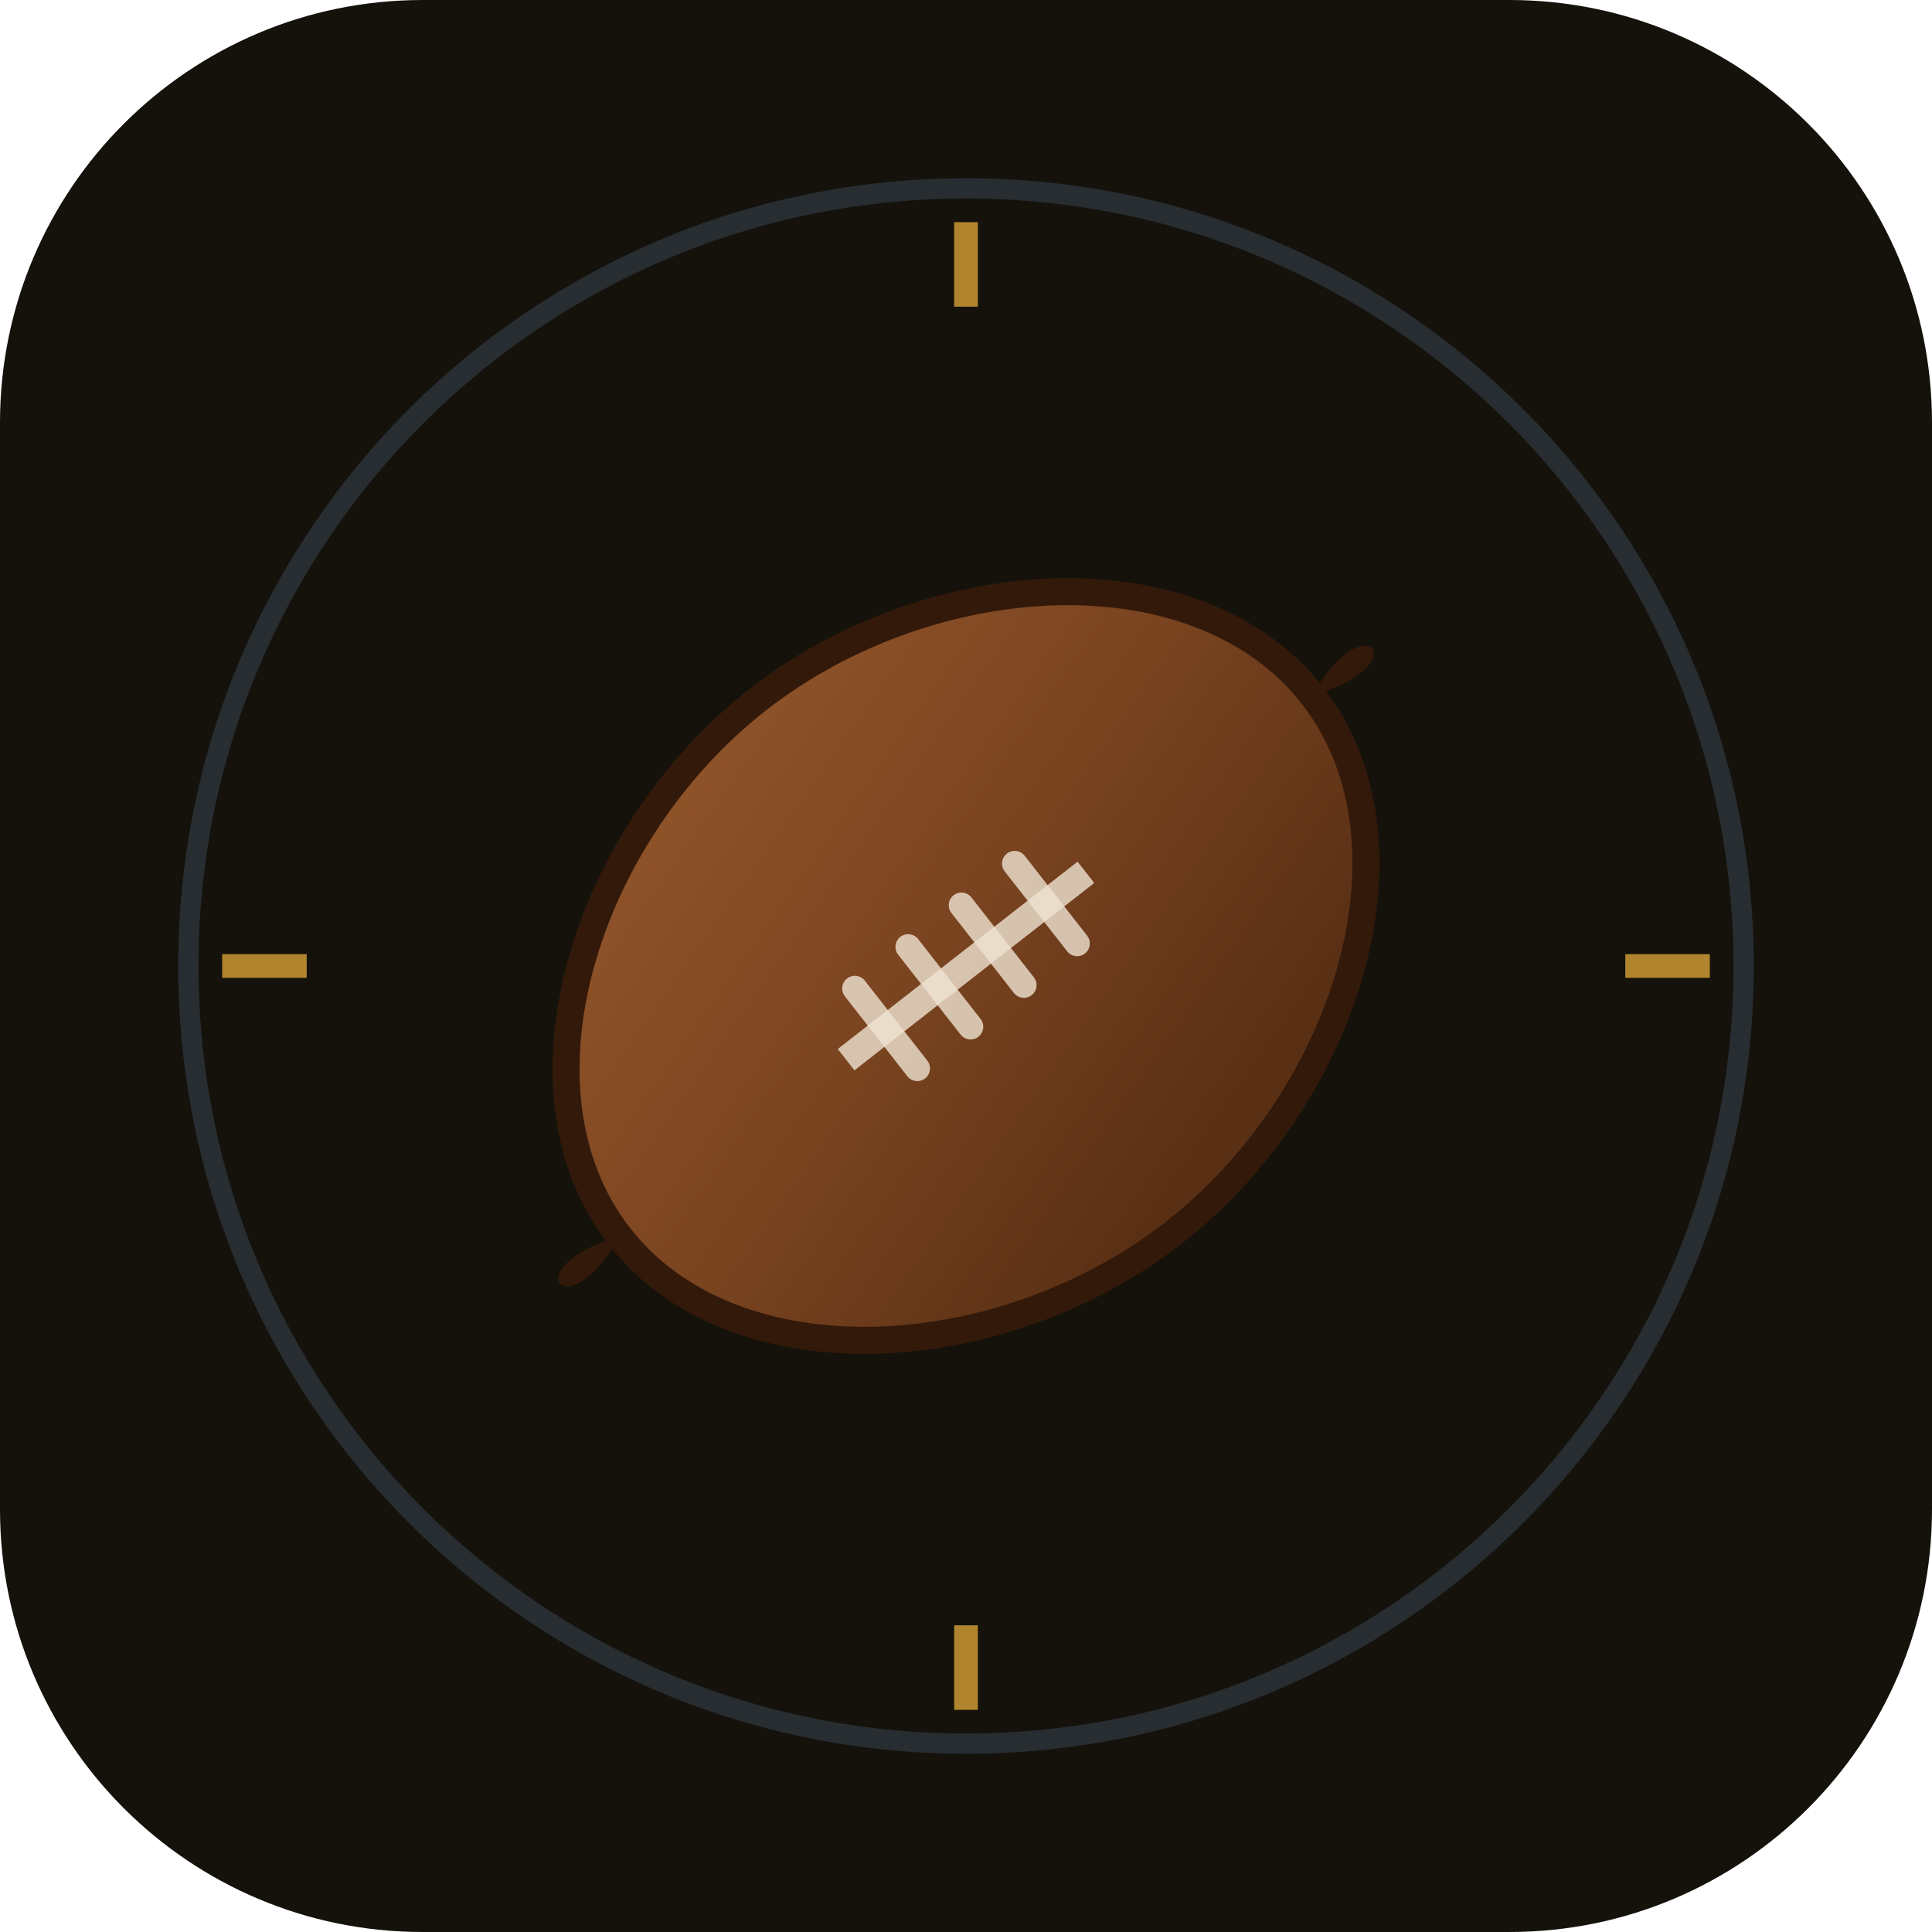
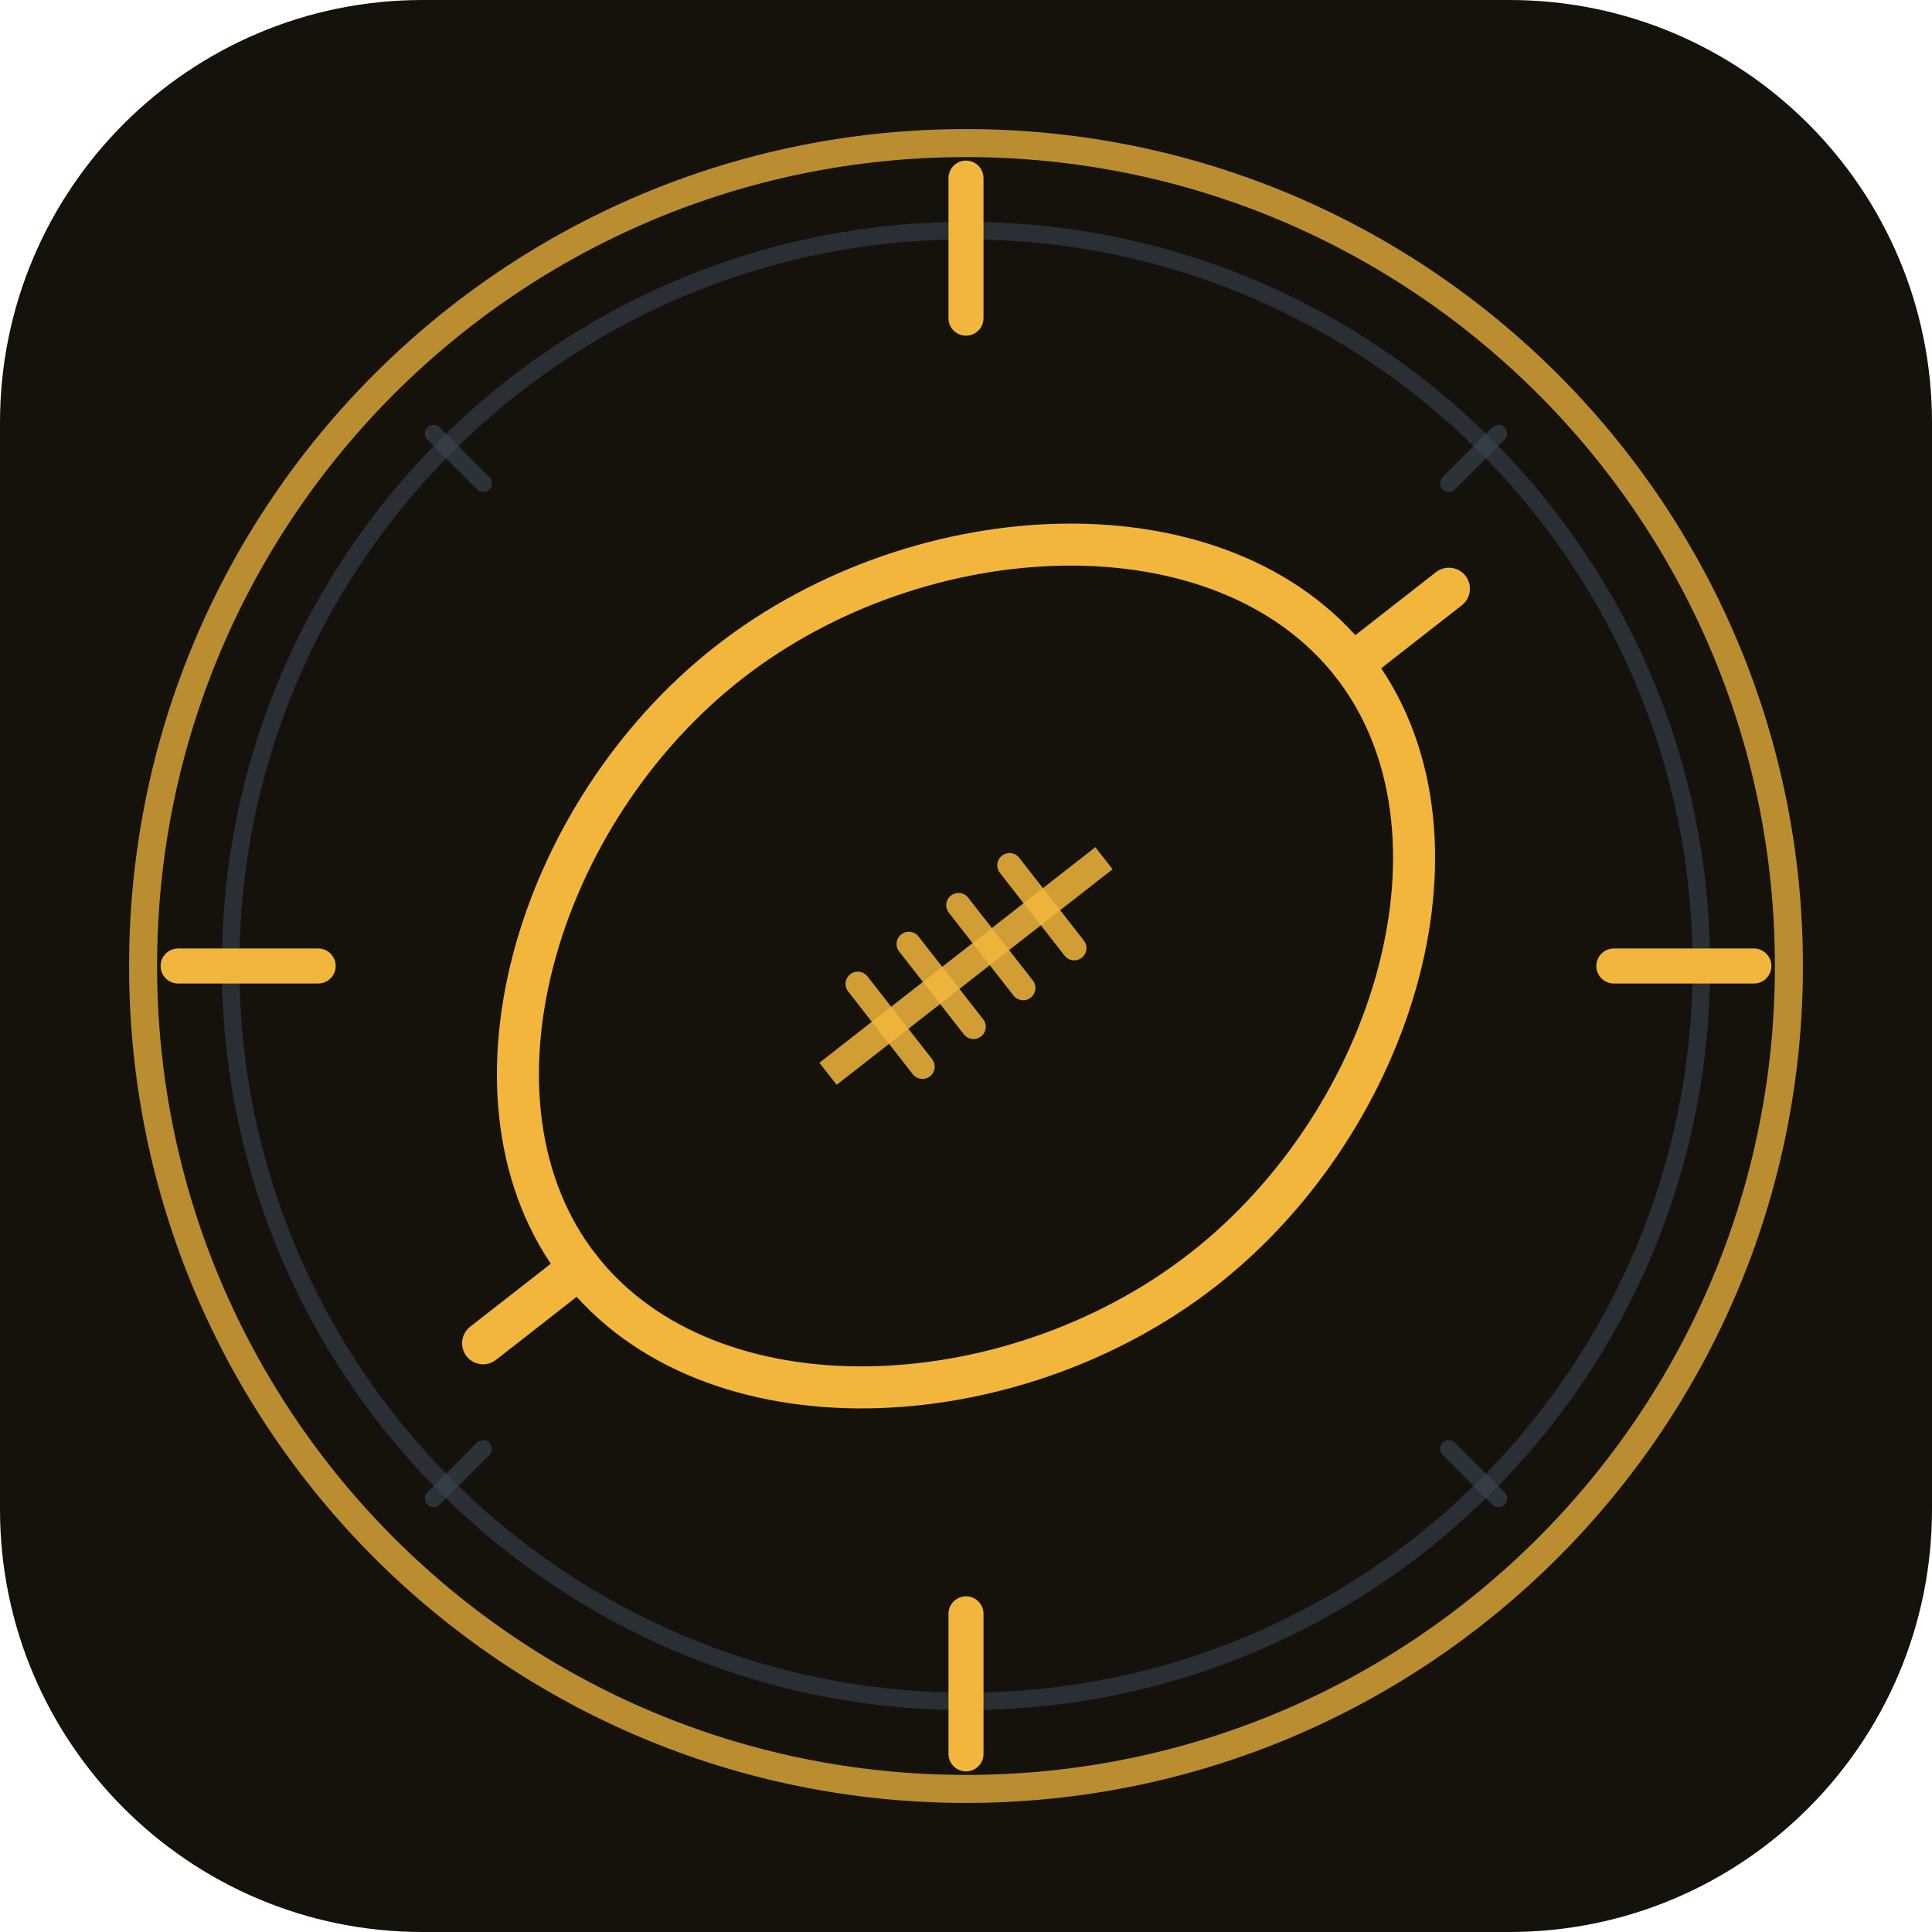
<svg xmlns="http://www.w3.org/2000/svg" viewBox="0 0 64 64" width="64" height="64">
-   <defs>
-     <linearGradient id="L" x1="0" y1="0" x2="0.4" y2="1">
-       <stop offset="0%" stop-color="#95582C" />
-       <stop offset="55%" stop-color="#7A4420" />
-       <stop offset="100%" stop-color="#5A3015" />
-     </linearGradient>
-   </defs>
  <rect x="0" y="0" width="64" height="64" rx="14" fill="#14120B" />
-   <g transform="translate(32,32) scale(0.56) translate(-50,-50)">
-     <circle cx="50" cy="50" r="46" fill="none" stroke="#3A4757" stroke-width="1.2" opacity="0.5" />
-     <line x1="50" y1="6" x2="50" y2="11" stroke="#F2B63C" stroke-width="1.4" opacity="0.7" transform="rotate(0 50 50)" />
-     <line x1="50" y1="6" x2="50" y2="11" stroke="#F2B63C" stroke-width="1.4" opacity="0.7" transform="rotate(90 50 50)" />
-     <line x1="50" y1="6" x2="50" y2="11" stroke="#F2B63C" stroke-width="1.4" opacity="0.7" transform="rotate(180 50 50)" />
-     <line x1="50" y1="6" x2="50" y2="11" stroke="#F2B63C" stroke-width="1.4" opacity="0.7" transform="rotate(270 50 50)" />
+   <g transform="translate(32,32) scale(0.58) translate(-50,-50)">
+     <circle cx="50" cy="50" r="47" fill="none" stroke="#F2B63C" stroke-width="1.6" opacity="0.75" />
+     <circle cx="50" cy="50" r="42" fill="none" stroke="#3A4757" stroke-width="1" opacity="0.55" />
+     <g stroke="#F2B63C" stroke-width="2" stroke-linecap="round">
+       <line x1="50" y1="5" x2="50" y2="13" transform="rotate(0 50 50)" />
+       <line x1="50" y1="5" x2="50" y2="13" transform="rotate(90 50 50)" />
+       <line x1="50" y1="5" x2="50" y2="13" transform="rotate(180 50 50)" />
+       <line x1="50" y1="5" x2="50" y2="13" transform="rotate(270 50 50)" />
+     </g>
+     <g stroke="#3A4757" stroke-width="1" stroke-linecap="round" opacity="0.6">
+       <line x1="50" y1="7" x2="50" y2="11" transform="rotate(45 50 50)" />
+       <line x1="50" y1="7" x2="50" y2="11" transform="rotate(135 50 50)" />
+       <line x1="50" y1="7" x2="50" y2="11" transform="rotate(225 50 50)" />
+       <line x1="50" y1="7" x2="50" y2="11" transform="rotate(315 50 50)" />
+     </g>
    <g transform="rotate(-38 50 50)">
-       <path d="M50 30 C63 30 76 39 76 50 C76 61 63 70 50 70 C37 70 24 61 24 50 C24 39 37 30 50 30 Z" fill="url(#L)" stroke="#33190A" stroke-width="1.6" />
-       <path d="M24 50 C18 47.5 18 52.5 24 50 Z" fill="#33190A" />
-       <path d="M76 50 C82 47.5 82 52.5 76 50 Z" fill="#33190A" />
-       <line x1="41" y1="50" x2="59" y2="50" stroke="#EFE4D2" stroke-width="1.6" opacity="0.8" />
-       <line x1="44" y1="47" x2="44" y2="53" stroke="#EFE4D2" stroke-width="1.5" stroke-linecap="round" opacity="0.8" />
-       <line x1="48" y1="47" x2="48" y2="53" stroke="#EFE4D2" stroke-width="1.5" stroke-linecap="round" opacity="0.8" />
-       <line x1="52" y1="47" x2="52" y2="53" stroke="#EFE4D2" stroke-width="1.5" stroke-linecap="round" opacity="0.8" />
-       <line x1="56" y1="47" x2="56" y2="53" stroke="#EFE4D2" stroke-width="1.5" stroke-linecap="round" opacity="0.8" />
+       <path d="M50 28 C64 28 78 38 78 50 C78 62 64 72 50 72 C36 72 22 62 22 50 C22 38 36 28 50 28 Z" fill="none" stroke="#F2B63C" stroke-width="2.4" stroke-linejoin="round" />
+       <path d="M22 50 L15 50 M78 50 L85 50" stroke="#F2B63C" stroke-width="2.4" stroke-linecap="round" />
+       <line x1="40" y1="50" x2="60" y2="50" stroke="#F2B63C" stroke-width="1.6" opacity="0.85" />
+       <line x1="44.5" y1="47" x2="44.5" y2="53" stroke="#F2B63C" stroke-width="1.4" stroke-linecap="round" opacity="0.85" />
+       <line x1="48.2" y1="47" x2="48.2" y2="53" stroke="#F2B63C" stroke-width="1.4" stroke-linecap="round" opacity="0.85" />
+       <line x1="51.8" y1="47" x2="51.8" y2="53" stroke="#F2B63C" stroke-width="1.4" stroke-linecap="round" opacity="0.85" />
+       <line x1="55.5" y1="47" x2="55.5" y2="53" stroke="#F2B63C" stroke-width="1.4" stroke-linecap="round" opacity="0.85" />
    </g>
  </g>
</svg>
